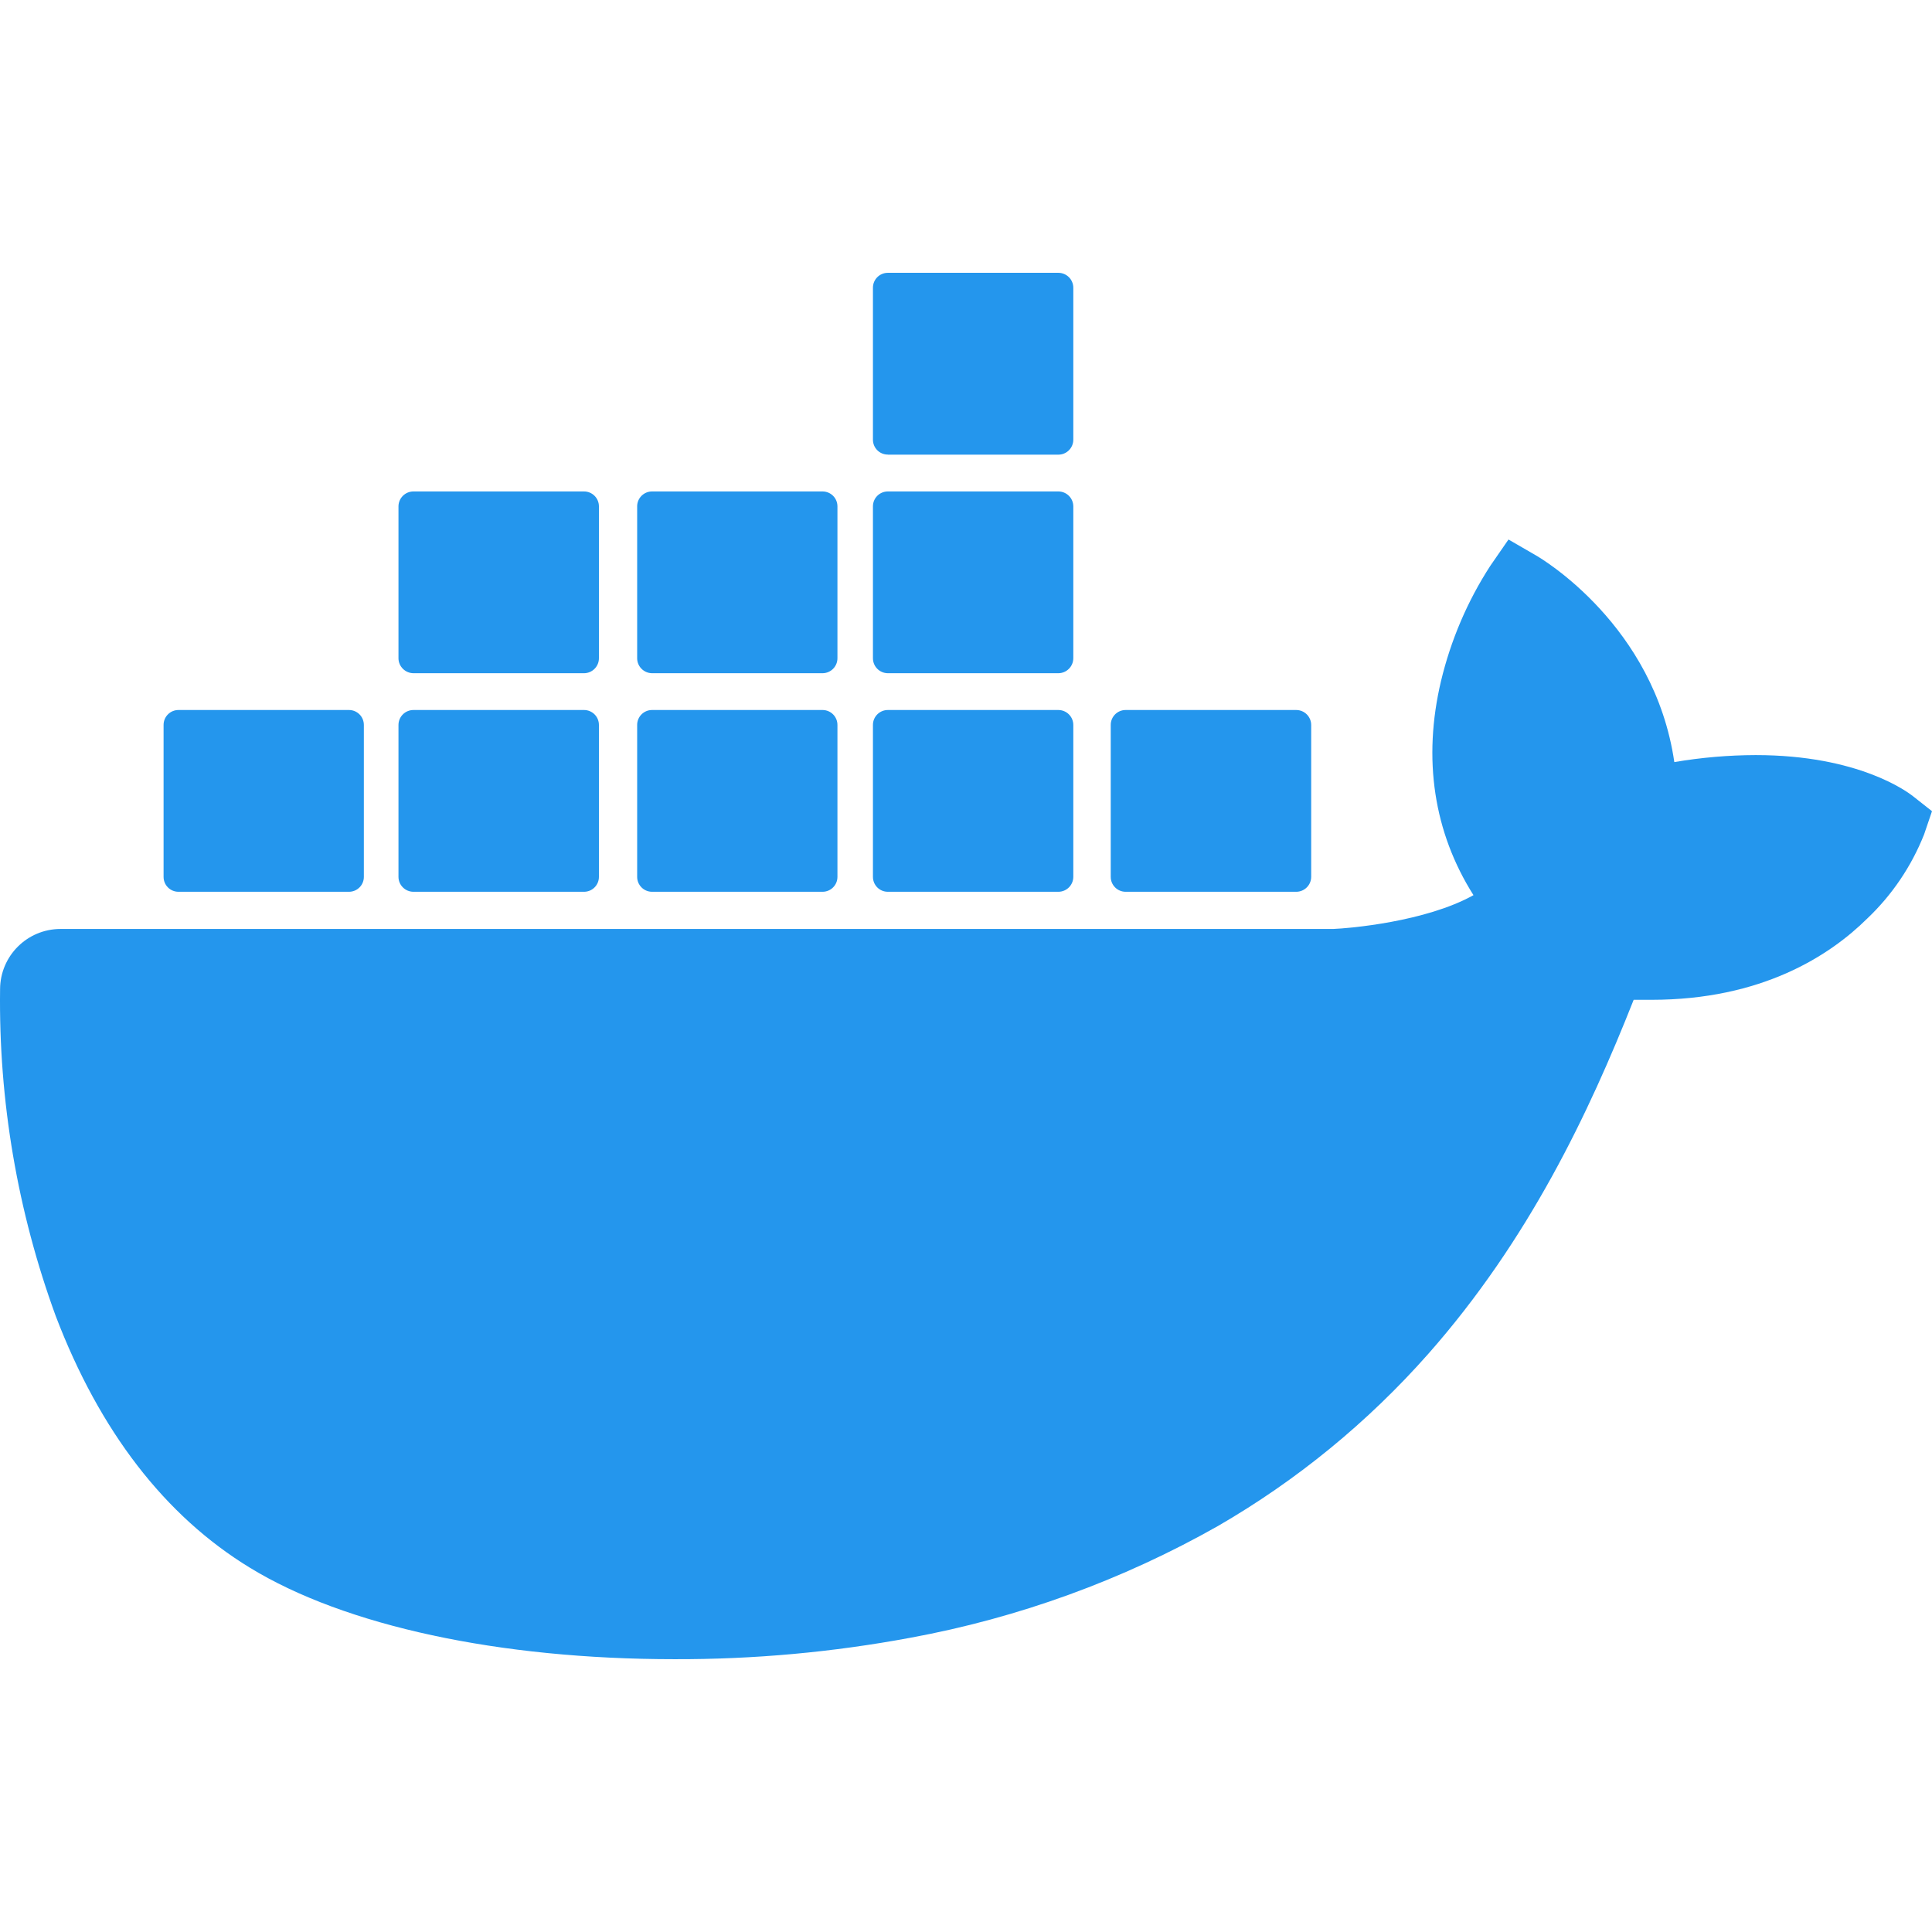
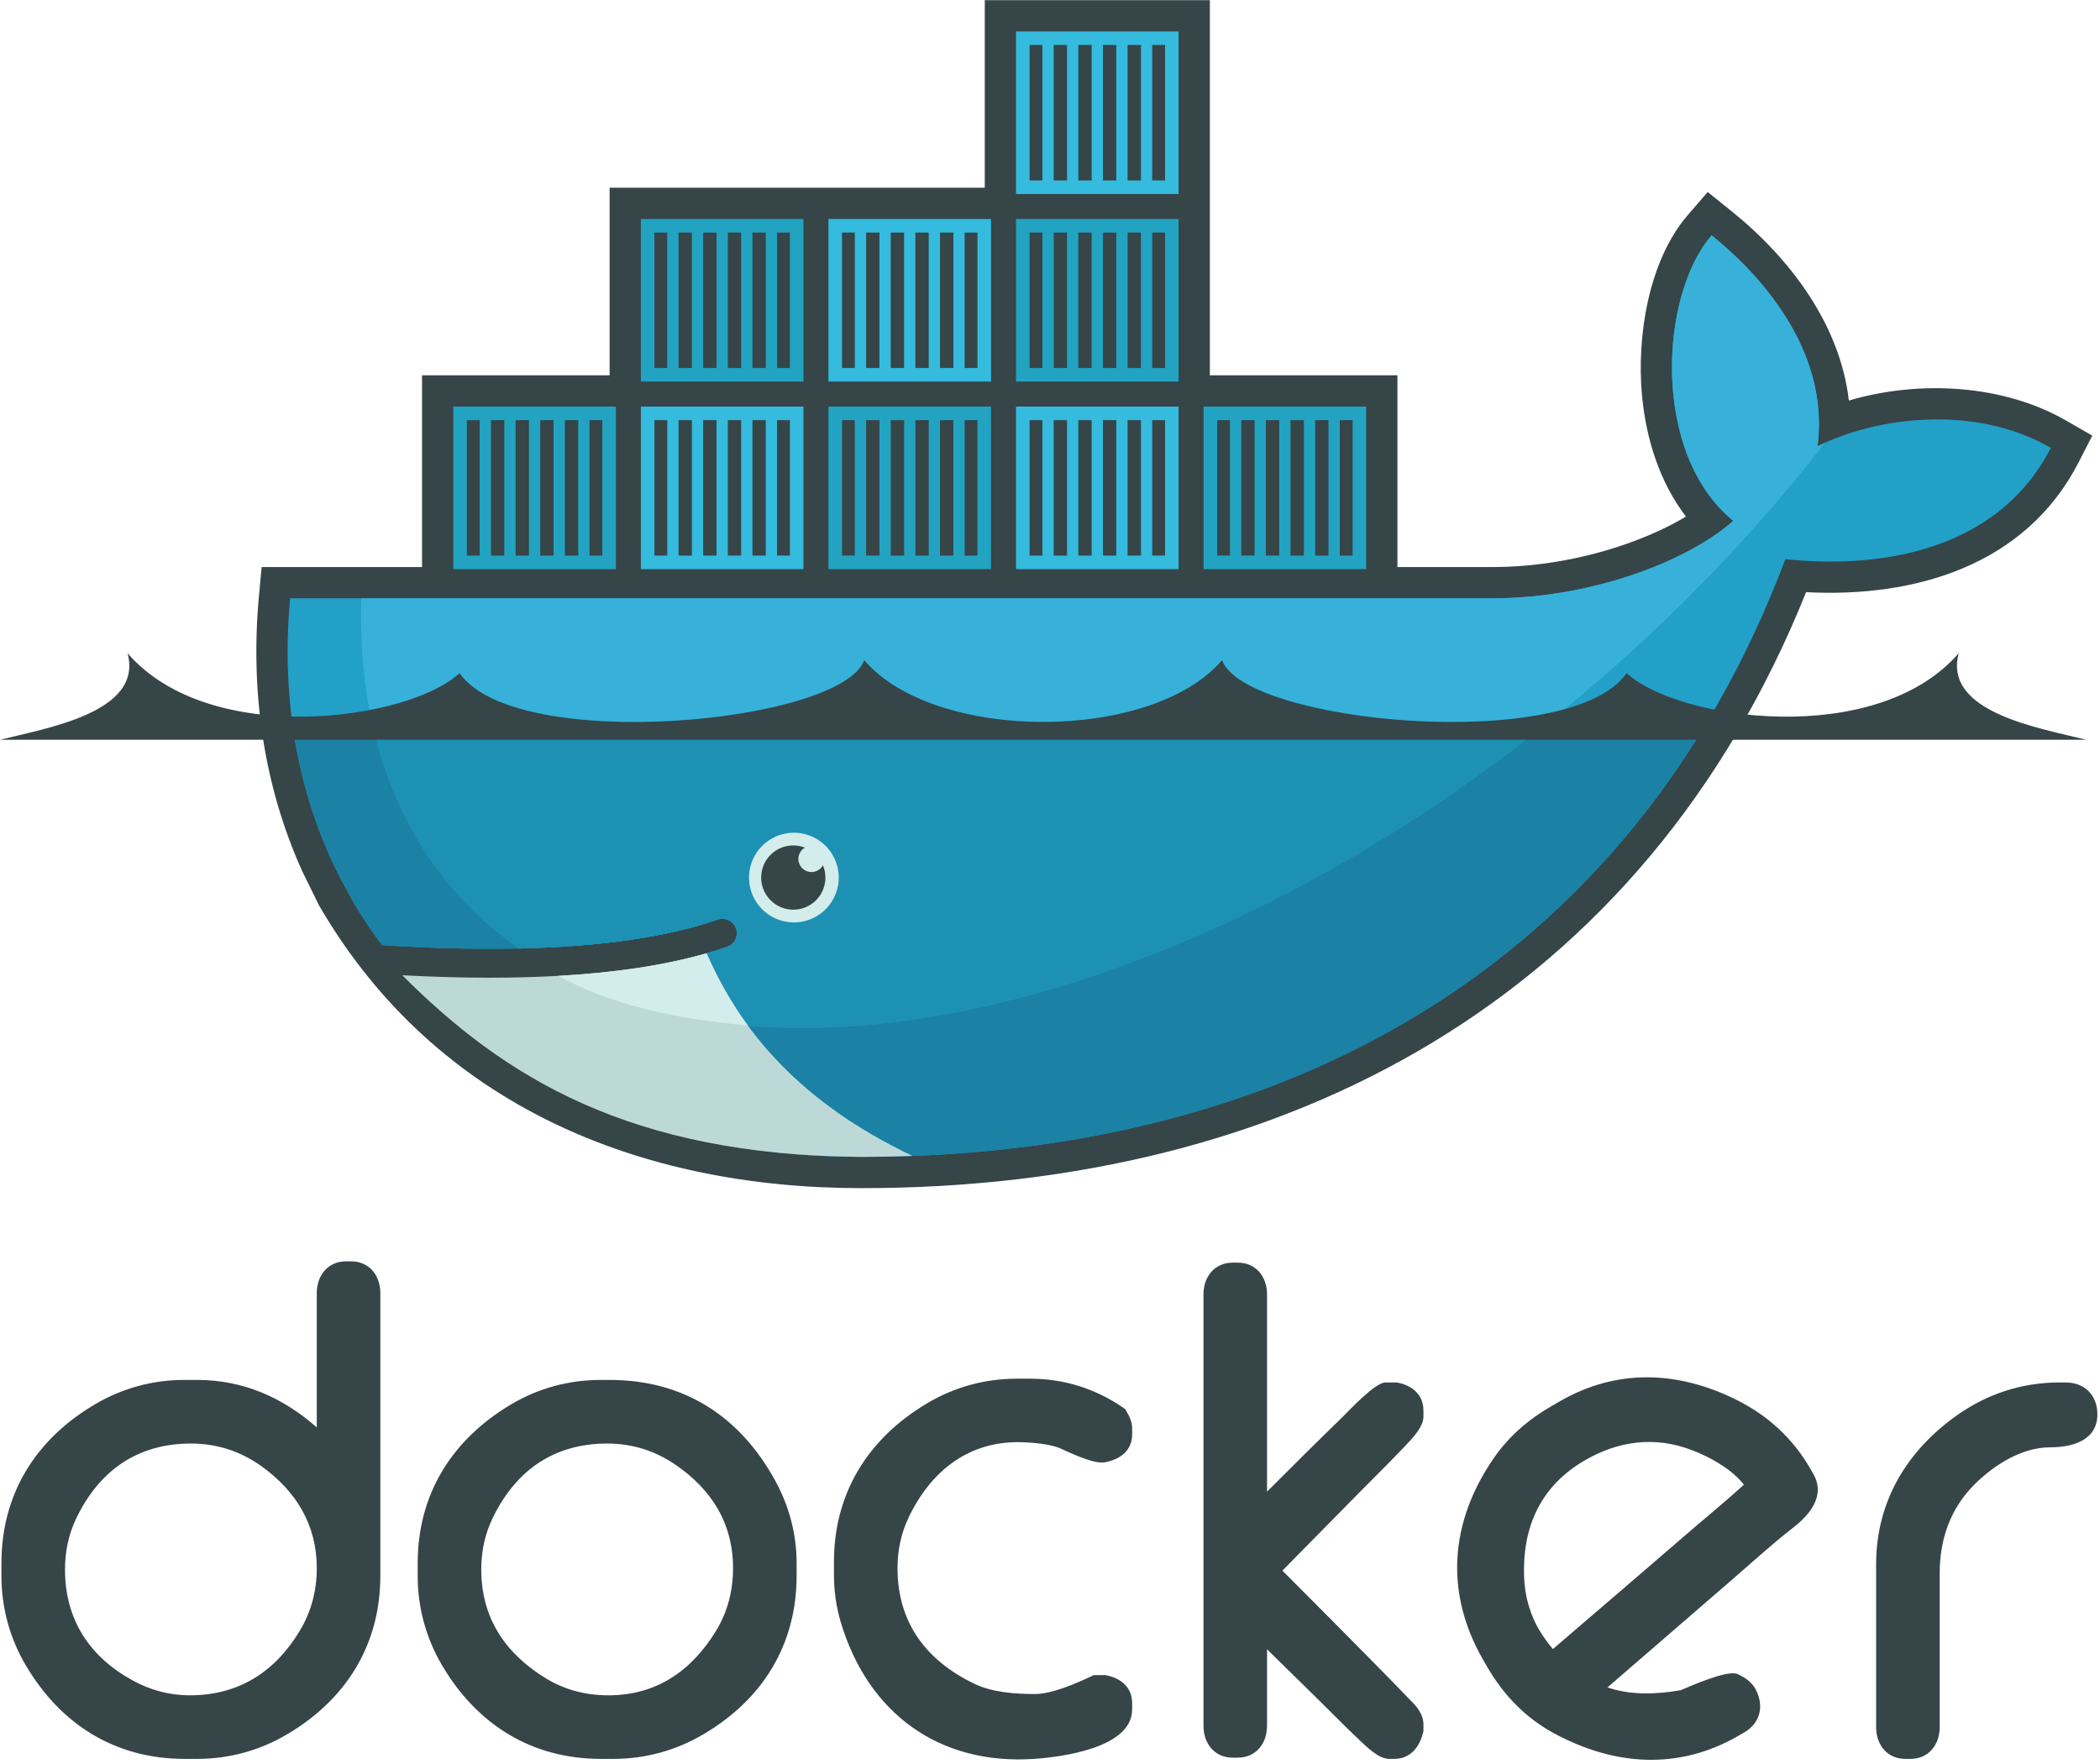
- <svg xmlns="http://www.w3.org/2000/svg" fill="#2496ED" role="img" viewBox="0 0 24 24">
-   <path d="M13.983 11.078h2.119a.186.186 0 00.186-.185V9.006a.186.186 0 00-.186-.186h-2.119a.185.185 0 00-.185.185v1.888c0 .102.083.185.185.185m-2.954-5.43h2.118a.186.186 0 00.186-.186V3.574a.186.186 0 00-.186-.185h-2.118a.185.185 0 00-.185.185v1.888c0 .102.082.185.185.185m0 2.716h2.118a.187.187 0 00.186-.186V6.29a.186.186 0 00-.186-.185h-2.118a.185.185 0 00-.185.185v1.887c0 .102.082.185.185.186m-2.93 0h2.12a.186.186 0 00.184-.186V6.29a.185.185 0 00-.185-.185H8.1a.185.185 0 00-.185.185v1.887c0 .102.083.185.185.186m-2.964 0h2.119a.186.186 0 00.185-.186V6.29a.185.185 0 00-.185-.185H5.136a.186.186 0 00-.186.185v1.887c0 .102.084.185.186.186m5.893 2.715h2.118a.186.186 0 00.186-.185V9.006a.186.186 0 00-.186-.186h-2.118a.185.185 0 00-.185.185v1.888c0 .102.082.185.185.185m-2.93 0h2.12a.185.185 0 00.184-.185V9.006a.185.185 0 00-.184-.186h-2.12a.185.185 0 00-.184.185v1.888c0 .102.083.185.185.185m-2.964 0h2.119a.185.185 0 00.185-.185V9.006a.185.185 0 00-.184-.186h-2.12a.186.186 0 00-.186.186v1.887c0 .102.084.185.186.185m-2.92 0h2.12a.185.185 0 00.184-.185V9.006a.185.185 0 00-.184-.186h-2.12a.185.185 0 00-.184.185v1.888c0 .102.082.185.185.185M23.763 9.89c-.065-.051-.672-.51-1.954-.51-.338.001-.676.03-1.01.087-.248-1.7-1.653-2.53-1.716-2.566l-.344-.199-.226.327c-.284.438-.49.922-.612 1.43-.23.97-.09 1.882.403 2.661-.595.332-1.55.413-1.744.42H.751a.751.751 0 00-.75.748 11.376 11.376 0 00.692 4.062c.545 1.428 1.355 2.48 2.41 3.124 1.18.723 3.1 1.137 5.275 1.137.983.003 1.963-.086 2.93-.266a12.248 12.248 0 003.823-1.389c.98-.567 1.86-1.288 2.61-2.136 1.252-1.418 1.998-2.997 2.553-4.4h.221c1.372 0 2.215-.549 2.68-1.009.309-.293.55-.65.707-1.046l.098-.288Z" />
+ <svg xmlns="http://www.w3.org/2000/svg" width="2500" height="2100" viewBox="0 0 256 215">
+   <g fill="none" fill-rule="evenodd">
+     <path d="M38.617 173.984v-16.362c0-2.15 1.344-3.877 3.57-3.877h.616c2.225 0 3.563 1.729 3.563 3.877v34.447c0 8.4-4.15 15.084-11.382 19.342a21.374 21.374 0 0 1-10.945 2.985h-1.537c-8.402 0-15.077-4.153-19.342-11.38a21.314 21.314 0 0 1-2.984-10.947v-1.535c0-8.403 4.152-15.083 11.378-19.349a21.298 21.298 0 0 1 10.948-2.985h1.537c5.686 0 10.51 2.204 14.578 5.784zM7.924 191.3c0 6.068 2.941 10.63 8.258 13.54 2.15 1.176 4.484 1.808 6.937 1.808 5.956 0 10.374-2.81 13.421-7.857 1.417-2.348 2.077-4.917 2.077-7.648 0-5.26-2.49-9.365-6.729-12.414-2.57-1.848-5.463-2.775-8.618-2.775-6.492 0-11.164 3.28-13.968 9.106-.946 1.97-1.378 4.061-1.378 6.24zm65.324-23.1h1.074c8.978 0 15.806 4.355 20.133 12.192 1.73 3.135 2.656 6.557 2.656 10.142v1.535c0 8.4-4.142 15.093-11.385 19.343-3.353 1.967-7.057 2.984-10.943 2.984h-1.535c-8.402 0-15.079-4.153-19.342-11.38a21.316 21.316 0 0 1-2.987-10.947v-1.535c0-8.404 4.169-15.062 11.377-19.347 3.351-1.991 7.058-2.987 10.952-2.987zm-14.58 23.1c0 5.89 2.89 10.223 7.865 13.27 2.336 1.43 4.909 2.078 7.638 2.078 5.82 0 10.122-2.951 13.116-7.863 1.428-2.342 2.074-4.915 2.074-7.642 0-5.477-2.638-9.661-7.148-12.693-2.471-1.663-5.222-2.496-8.198-2.496-6.492 0-11.164 3.28-13.967 9.106-.948 1.97-1.38 4.061-1.38 6.24zm70.656-14.727c-1.17-.548-3.36-.73-4.624-.778-6.474-.244-11.158 3.402-13.906 9.113-.949 1.97-1.382 4.055-1.382 6.235 0 6.637 3.485 11.284 9.409 14.117 2.164 1.034 4.958 1.23 7.323 1.23 2.08 0 5.02-1.274 6.866-2.151l.32-.152h1.433l.158.032c1.762.367 3.092 1.484 3.092 3.38v.767c0 4.718-8.622 5.798-11.912 6.028-11.61.803-20.293-5.573-23.603-16.647-.575-1.923-.834-3.833-.834-5.837v-1.533c0-8.403 4.17-15.059 11.377-19.34 3.351-1.99 7.057-2.99 10.95-2.99h1.536c4.13 0 7.934 1.173 11.344 3.502l.28.194.177.292c.368.61.685 1.316.685 2.042v.767c0 1.978-1.48 3.042-3.266 3.386l-.148.026h-.458c-1.156 0-3.785-1.197-4.817-1.683zm25.134 5.247c3.01-3.014 6.03-6.022 9.085-8.986.851-.827 4.074-4.327 5.343-4.327h1.388l.158.033c1.768.367 3.092 1.486 3.092 3.386v.766c0 1.296-1.518 2.802-2.355 3.689-1.78 1.887-3.654 3.712-5.476 5.56l-9.362 9.504c4.031 4.04 8.058 8.083 12.056 12.154a313.304 313.304 0 0 1 3.301 3.396c.385.405.953.909 1.276 1.47.347.526.56 1.119.56 1.752v.8l-.045.185c-.435 1.768-1.557 3.194-3.516 3.194h-.617c-1.282 0-2.73-1.45-3.608-2.279-1.81-1.706-3.557-3.5-5.331-5.243l-5.949-5.84v9.334c0 2.15-1.346 3.878-3.569 3.878h-.61c-2.226 0-3.57-1.728-3.57-3.878v-52.596c0-2.15 1.345-3.87 3.57-3.87h.61c2.223 0 3.569 1.72 3.569 3.87v24.048zm96.577-13.313h.77c2.324 0 3.875 1.566 3.875 3.877 0 3.208-3.067 4.029-5.72 4.029-3.48 0-6.803 2.107-9.202 4.47-2.991 2.949-4.3 6.726-4.3 10.878v18.759c0 2.15-1.343 3.876-3.57 3.876h-.612c-2.227 0-3.569-1.725-3.569-3.876v-19.836c0-7.617 3.708-13.835 9.89-18.196 3.691-2.605 7.919-3.98 12.438-3.98zm-55.074 37.176c2.82.985 6.035.844 8.928.34 1.48-.629 5.264-2.28 6.656-2.038l.217.037.2.098c.85.412 1.661.995 2.095 1.86 1.014 2.027.527 4.065-1.465 5.216l-.663.383c-7.35 4.242-15.168 3.654-22.495-.308-3.503-1.894-6.183-4.705-8.16-8.132l-.462-.801c-4.719-8.172-4.082-16.768 1.24-24.539 1.837-2.686 4.238-4.761 7.045-6.384l1.062-.613c6.922-3.996 14.341-3.722 21.45-.215 3.823 1.886 6.92 4.697 9.054 8.394l.384.666c1.55 2.686-.458 5.026-2.531 6.626-2.406 1.856-4.835 4.09-7.141 6.08-5.142 4.439-10.276 8.888-15.414 13.33zm-6.655-4.674c5.75-4.93 11.502-9.865 17.237-14.816 1.96-1.69 4.109-3.444 6.053-5.221-1.56-1.966-4.166-3.383-6.38-4.228-4.47-1.703-8.877-1.131-12.976 1.235-5.365 3.098-7.65 8.031-7.45 14.17.08 2.418.73 4.748 2.013 6.805.452.725.957 1.406 1.503 2.055zM147.488 45.732h22.866v23.375h11.561c5.34 0 10.831-.951 15.887-2.664 2.485-.843 5.273-2.015 7.724-3.49-3.228-4.214-4.876-9.535-5.36-14.78-.66-7.135.78-16.421 5.608-22.005l2.404-2.78 2.864 2.303c7.211 5.793 13.276 13.889 14.345 23.118 8.683-2.554 18.878-1.95 26.531 2.467l3.14 1.812-1.652 3.226C246.933 68.946 233.4 72.86 220.17 72.167c-19.797 49.309-62.898 72.653-115.157 72.653-27 0-51.77-10.093-65.876-34.047l-.231-.39-2.055-4.182c-4.768-10.544-6.352-22.095-5.278-33.637l.323-3.457H51.45V45.732h22.865V22.866h45.733V0h27.44v45.732" fill="#364548" />
+     <path d="M221.57 54.38c1.533-11.916-7.384-21.275-12.914-25.719-6.373 7.368-7.363 26.678 2.635 34.808-5.58 4.956-17.337 9.448-29.376 9.448H35.37c-1.17 12.567 1.036 24.14 6.075 34.045l1.667 3.05a56.536 56.536 0 0 0 3.455 5.184c6.025.387 11.58.52 16.662.408h.002c9.987-.22 18.136-1.4 24.312-3.54a1.761 1.761 0 0 1 1.153 3.326c-.822.286-1.678.552-2.562.805h-.003c-4.863 1.389-10.078 2.323-16.806 2.738.4.007-.416.06-.418.06-.229.015-.517.048-.747.06-2.648.149-5.506.18-8.428.18-3.196 0-6.343-.06-9.862-.24l-.09.06c12.21 13.724 31.302 21.955 55.234 21.955 50.648 0 93.608-22.452 112.632-72.857 13.496 1.385 26.467-2.057 32.367-13.575-9.398-5.423-21.484-3.694-28.443-.196" fill="#22A0C8" />
+     <path d="M221.57 54.38c1.533-11.916-7.384-21.275-12.914-25.719-6.373 7.368-7.363 26.678 2.635 34.808-5.58 4.956-17.337 9.448-29.376 9.448H44.048c-.598 19.246 6.544 33.855 19.18 42.687h.003c9.987-.22 18.136-1.4 24.312-3.54a1.761 1.761 0 0 1 1.153 3.326c-.822.286-1.678.552-2.562.805h-.003c-4.863 1.389-10.526 2.443-17.254 2.858-.002 0-.163-.155-.165-.155 17.237 8.842 42.23 8.81 70.885-2.197 32.13-12.344 62.029-35.86 82.89-62.757-.314.142-.62.287-.917.436" fill="#37B1D9" />
+     <path d="M35.645 88.186c.91 6.732 2.88 13.035 5.8 18.776l1.667 3.05a56.432 56.432 0 0 0 3.455 5.184c6.026.387 11.581.52 16.664.408 9.987-.22 18.136-1.4 24.312-3.54a1.761 1.761 0 0 1 1.153 3.326c-.822.286-1.678.552-2.562.805h-.003c-4.863 1.389-10.496 2.383-17.224 2.799-.231.014-.634.017-.867.03-2.646.148-5.475.239-8.398.239-3.195 0-6.463-.061-9.98-.24 12.21 13.724 31.42 21.985 55.352 21.985 43.36 0 81.084-16.458 102.979-52.822H35.645" fill="#1B81A5" />
+     <path d="M45.367 88.186c2.592 11.82 8.821 21.099 17.864 27.418 9.987-.22 18.136-1.4 24.312-3.54a1.761 1.761 0 0 1 1.153 3.326c-.822.286-1.678.552-2.562.805h-.003c-4.863 1.389-10.615 2.383-17.344 2.799 17.236 8.84 42.157 8.713 70.81-2.293 17.334-6.66 34.017-16.574 48.984-28.515H45.367" fill="#1D91B4" />
+     <path d="M55.26 49.543h19.818v19.818H55.26V49.543zm1.651 1.652h1.564V67.71h-1.564V51.195zm2.94 0h1.627V67.71h-1.626V51.195zm3.002 0h1.627V67.71h-1.627V51.195zm3.004 0h1.626V67.71h-1.626V51.195zm3.003 0h1.626V67.71H68.86V51.195zm3.002 0h1.565V67.71h-1.565V51.195zM78.126 26.677h19.819v19.817h-19.82V26.677zm1.652 1.652h1.563v16.514h-1.563V28.329zm2.94 0h1.626v16.514h-1.625V28.329zm3.002 0h1.626v16.514H85.72V28.329zm3.003 0h1.626v16.514h-1.626V28.329zm3.003 0h1.627v16.514h-1.627V28.329zm3.002 0h1.566v16.514h-1.566V28.329z" fill="#23A3C2" />
+     <path d="M78.126 49.543h19.819v19.818h-19.82V49.543zm1.652 1.652h1.563V67.71h-1.563V51.195zm2.94 0h1.626V67.71h-1.625V51.195zm3.002 0h1.626V67.71H85.72V51.195zm3.003 0h1.626V67.71h-1.626V51.195zm3.003 0h1.627V67.71h-1.627V51.195zm3.002 0h1.566V67.71h-1.566V51.195z" fill="#34BBDE" />
+     <path d="M100.993 49.543h19.818v19.818h-19.818V49.543zm1.651 1.652h1.563V67.71h-1.563V51.195zm2.94 0h1.626V67.71h-1.626V51.195zm3.003 0h1.626V67.71h-1.626V51.195zm3.003 0h1.626V67.71h-1.626V51.195zm3.002 0h1.628V67.71h-1.628V51.195zm3.003 0h1.564V67.71h-1.564V51.195z" fill="#23A3C2" />
+     <path d="M100.993 26.677h19.818v19.817h-19.818V26.677zm1.651 1.652h1.563v16.514h-1.563V28.329zm2.94 0h1.626v16.514h-1.626V28.329zm3.003 0h1.626v16.514h-1.626V28.329zm3.003 0h1.626v16.514h-1.626V28.329zm3.002 0h1.628v16.514h-1.628V28.329zm3.003 0h1.564v16.514h-1.564V28.329zM123.859 49.543h19.818v19.818h-19.818V49.543zm1.652 1.652h1.563V67.71h-1.563V51.195zm2.94 0h1.626V67.71h-1.626V51.195zm3.002 0h1.626V67.71h-1.626V51.195zm3.003 0h1.627V67.71h-1.627V51.195zm3.003 0h1.627V67.71h-1.627V51.195zm3.003 0h1.564V67.71h-1.564V51.195z" fill="#34BBDE" />
+     <path d="M123.859 26.677h19.818v19.817h-19.818V26.677zm1.652 1.652h1.563v16.514h-1.563V28.329zm2.94 0h1.626v16.514h-1.626V28.329zm3.002 0h1.626v16.514h-1.626V28.329zm3.003 0h1.627v16.514h-1.627V28.329zm3.003 0h1.627v16.514h-1.627V28.329zm3.003 0h1.564v16.514h-1.564V28.329z" fill="#23A3C2" />
+     <path d="M123.859 3.81h19.818V23.63h-19.818V3.81zm1.652 1.651h1.563v16.516h-1.563V5.46zm2.94 0h1.626v16.516h-1.626V5.46zm3.002 0h1.626v16.516h-1.626V5.46zm3.003 0h1.627v16.516h-1.627V5.46zm3.003 0h1.627v16.516h-1.627V5.46zm3.003 0h1.564v16.516h-1.564V5.46z" fill="#34BBDE" />
+     <path d="M146.725 49.543h19.818v19.818h-19.818V49.543zm1.65 1.652h1.565V67.71h-1.564V51.195zm2.94 0h1.627V67.71h-1.626V51.195zm3.004 0h1.627V67.71h-1.627V51.195zm3.002 0h1.627V67.71h-1.627V51.195zm3.004 0h1.626V67.71h-1.626V51.195zm3.002 0h1.564V67.71h-1.564V51.195z" fill="#23A3C2" />
+     <path d="M96.704 101.492a5.468 5.468 0 1 1-.002 10.935 5.468 5.468 0 0 1 .002-10.935" fill="#D3ECEC" />
+     <path d="M96.704 103.043c.5 0 .977.094 1.417.265a1.598 1.598 0 0 0 .798 2.98c.605 0 1.13-.335 1.402-.831a3.915 3.915 0 1 1-3.617-2.414M0 90.162h254.327c-5.537-1.404-17.52-3.302-15.544-10.56-10.07 11.652-34.353 8.175-40.482 2.43-6.824 9.898-46.554 6.135-49.325-1.576-8.556 10.041-35.067 10.041-43.623 0-2.773 7.711-42.502 11.474-49.327 1.575-6.128 5.746-30.41 9.223-40.48-2.428C17.522 86.86 5.539 88.758 0 90.163" fill="#364548" />
+     <path d="M111.237 140.89c-13.54-6.425-20.971-15.16-25.106-24.694-5.03 1.435-11.075 2.353-18.1 2.747-2.646.148-5.43.224-8.35.224-3.368 0-6.917-.1-10.643-.297 12.417 12.41 27.692 21.964 55.976 22.138 2.088 0 4.16-.04 6.223-.118" fill="#BDD9D7" />
+     <path d="M91.16 124.994c-1.873-2.543-3.69-5.739-5.026-8.8-5.03 1.437-11.077 2.355-18.103 2.75 4.826 2.619 11.727 5.046 23.13 6.05" fill="#D3ECEC" />
+   </g>
</svg>
